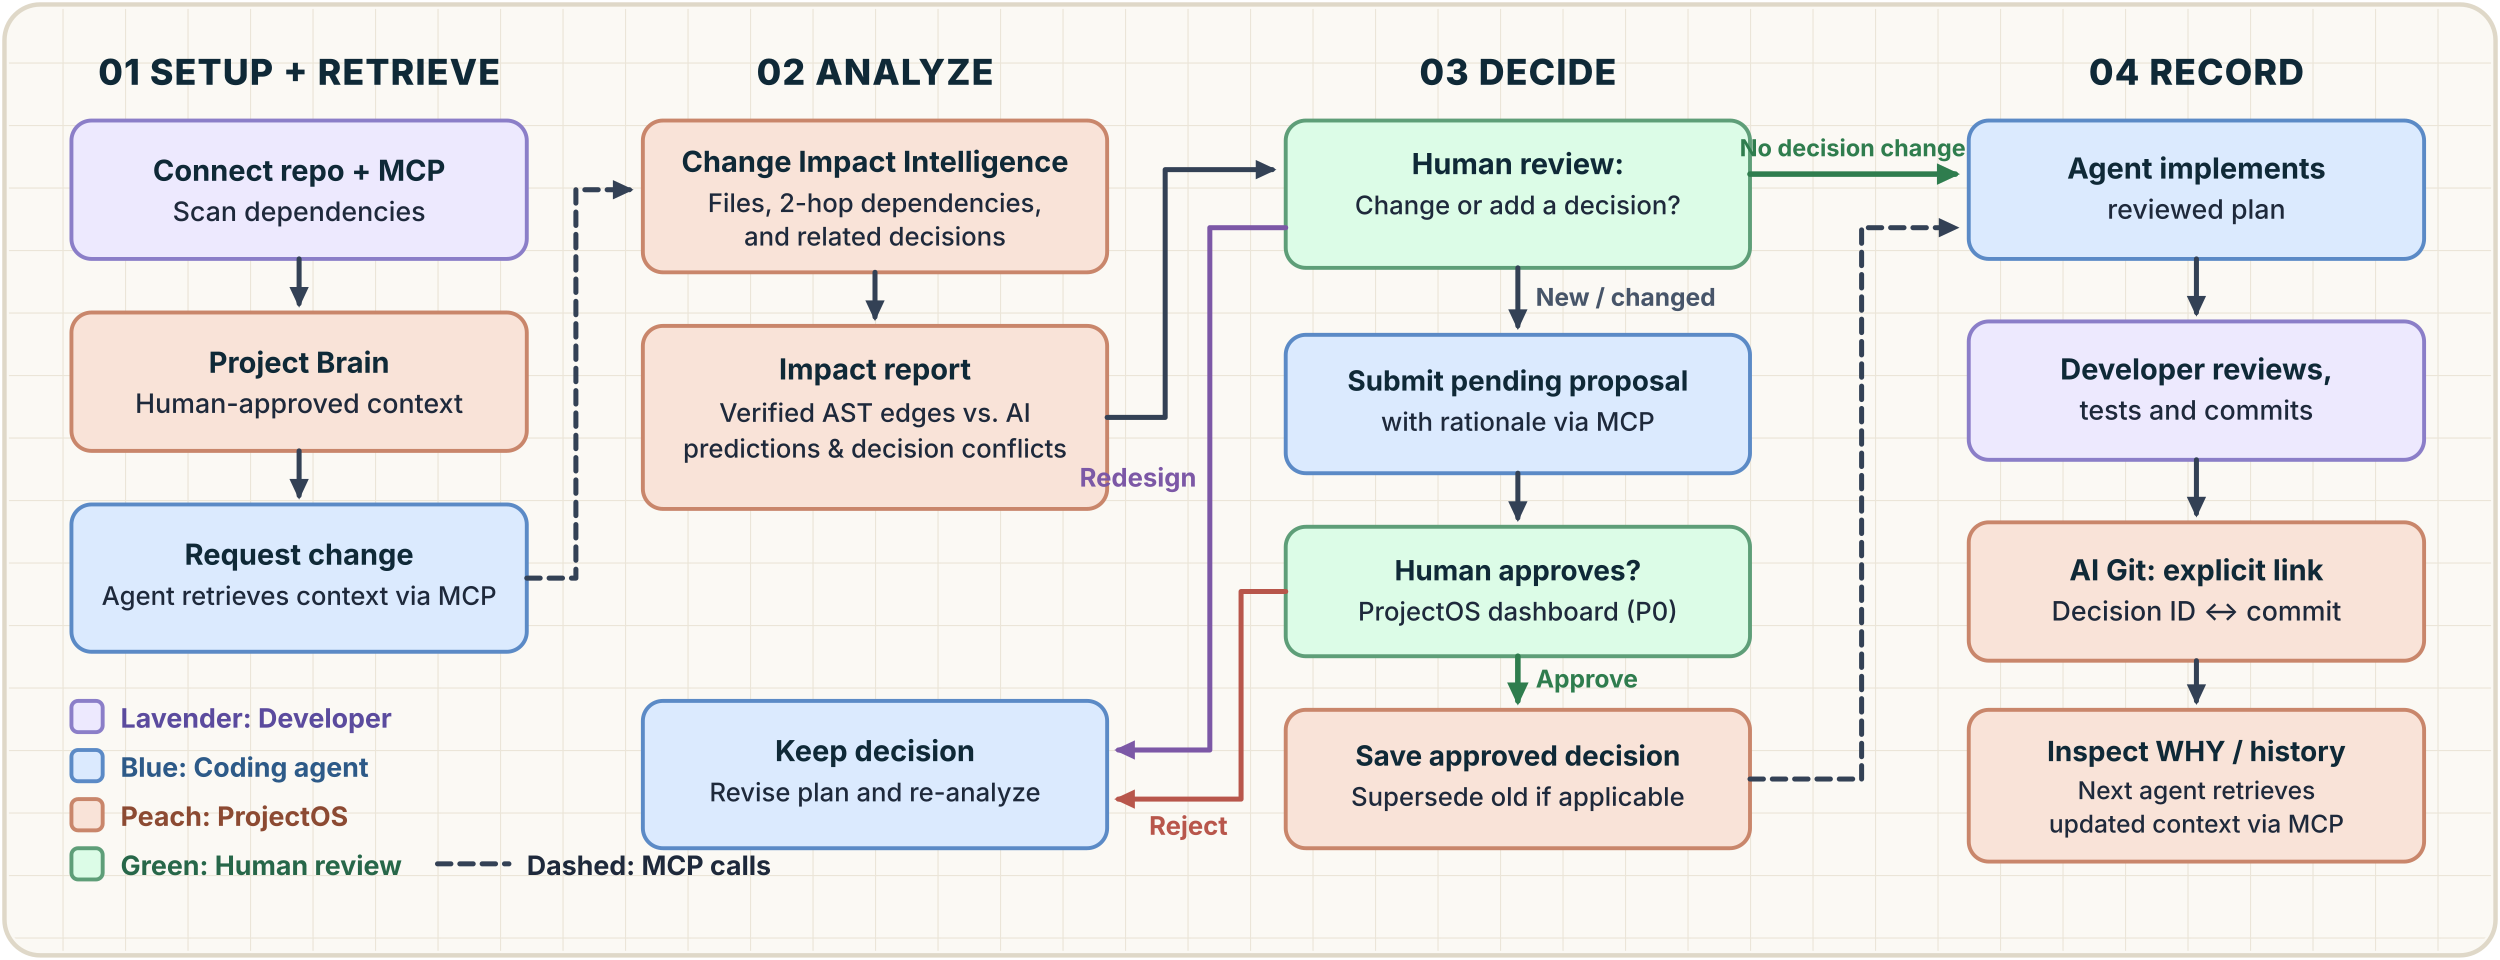
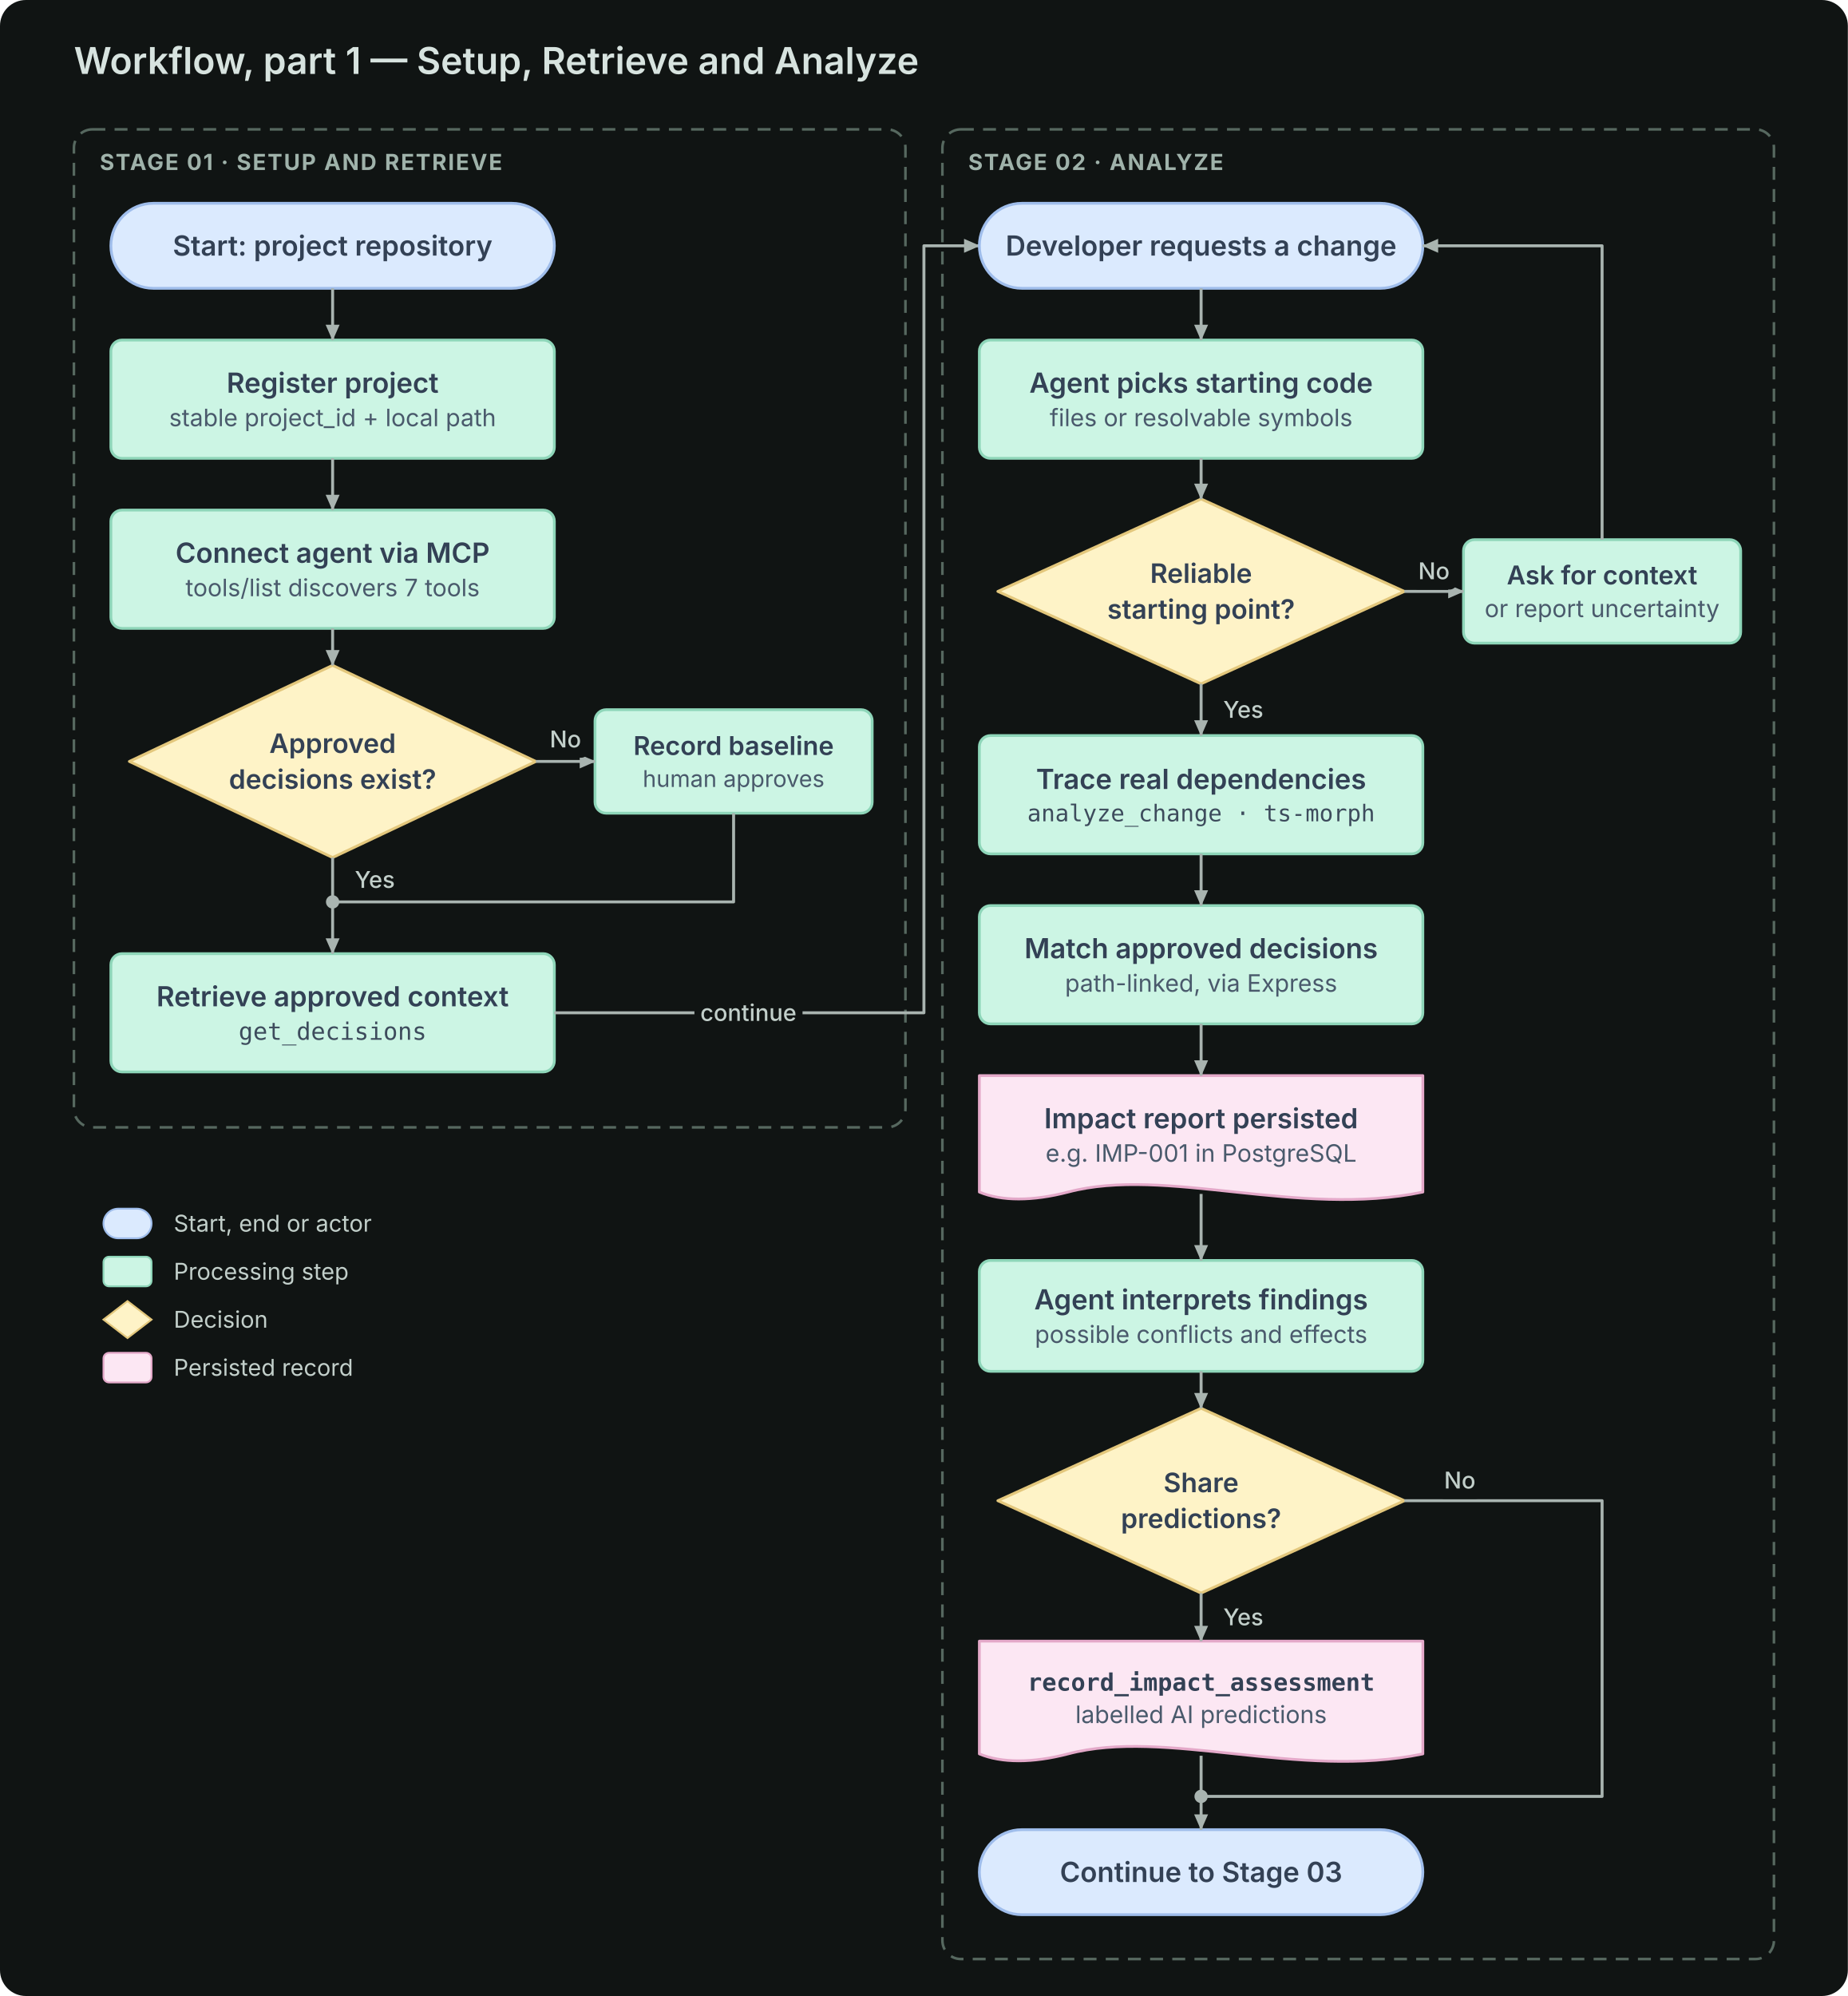
- <svg xmlns="http://www.w3.org/2000/svg" viewBox="0 0 1120 430" width="100%" height="100%" role="img" aria-labelledby="wf-title wf-desc">
+ <svg xmlns="http://www.w3.org/2000/svg" viewBox="0 0 1000 1080" width="1000" height="1080" role="img" aria-labelledby="t-end-to-end-workflow d-end-to-end-workflow">
  <defs>
-     <pattern id="bp-grid-w" width="28" height="28" patternUnits="userSpaceOnUse">
-       <path d="M 28 0 L 0 0 0 28" fill="none" stroke="#EBE5D8" stroke-width="1" />
-     </pattern>
-     <style>
-       .canvas { fill: #FBF9F4; stroke: #DFD8C8; stroke-width: 2; }
-       .b-dev { fill: #EDE9FE; stroke: #8B7EC8; stroke-width: 1.75; }
-       .b-agent { fill: #DBEAFE; stroke: #5B8AC6; stroke-width: 1.75; }
-       .b-pos { fill: #F9E3D8; stroke: #C9866B; stroke-width: 1.75; }
-       .b-rev { fill: #DCFCE7; stroke: #5E9E78; stroke-width: 1.75; }
-       .t-col { fill: #0F2937; font-family: -apple-system, BlinkMacSystemFont, "Segoe UI", Inter, Helvetica, Arial, sans-serif; font-weight: 800; }
-       .t-head { fill: #0F2937; font-family: -apple-system, BlinkMacSystemFont, "Segoe UI", Inter, Helvetica, Arial, sans-serif; font-weight: 700; }
-       .t-body { fill: #1E293B; font-family: -apple-system, BlinkMacSystemFont, "Segoe UI", Inter, Helvetica, Arial, sans-serif; font-weight: 500; }
-       .t-label { font-family: -apple-system, BlinkMacSystemFont, "Segoe UI", Inter, Helvetica, Arial, sans-serif; font-weight: 700; }
-       .w-solid { fill: none; stroke: #334155; stroke-width: 2.25; stroke-linecap: round; stroke-linejoin: round; }
-       .w-mcp { fill: none; stroke: #334155; stroke-width: 2.25; stroke-dasharray: 6 4; stroke-linecap: round; stroke-linejoin: round; }
-       .w-approve { fill: none; stroke: #2F7D4E; stroke-width: 2.5; stroke-linecap: round; stroke-linejoin: round; }
-       .w-reject { fill: none; stroke: #B8564B; stroke-width: 2.25; stroke-linecap: round; stroke-linejoin: round; }
-       .w-redesign { fill: none; stroke: #7C58A6; stroke-width: 2.25; stroke-linecap: round; stroke-linejoin: round; }
-     </style>
-     <marker id="m-s" viewBox="0 0 10 10" refX="7" refY="5" markerWidth="5.5" markerHeight="5.5" orient="auto">
-       <path d="M 1 1.5 L 8.5 5 L 1 8.5 z" fill="#334155" />
-     </marker>
-     <marker id="m-ok" viewBox="0 0 10 10" refX="7" refY="5" markerWidth="5.5" markerHeight="5.5" orient="auto">
-       <path d="M 1 1.5 L 8.5 5 L 1 8.5 z" fill="#2F7D4E" />
-     </marker>
-     <marker id="m-no" viewBox="0 0 10 10" refX="7" refY="5" markerWidth="5.5" markerHeight="5.5" orient="auto">
-       <path d="M 1 1.5 L 8.5 5 L 1 8.5 z" fill="#B8564B" />
-     </marker>
-     <marker id="m-re" viewBox="0 0 10 10" refX="7" refY="5" markerWidth="5.5" markerHeight="5.5" orient="auto">
-       <path d="M 1 1.5 L 8.5 5 L 1 8.5 z" fill="#7C58A6" />
+     <marker id="arr-end-to-end-workflow" viewBox="0 0 10 10" refX="9.2" refY="5" markerWidth="9" markerHeight="9" markerUnits="userSpaceOnUse" orient="auto-start-reverse">
+       <path d="M0,0.8 L9.6,5 L0,9.2 Z" fill="#A9B4B0" />
    </marker>
  </defs>
-   <rect x="2" y="2" width="1116" height="426" rx="16" class="canvas" />
-   <rect x="4" y="4" width="1112" height="422" rx="14" fill="url(#bp-grid-w)" />
-   <text x="134" y="38" text-anchor="middle" class="t-col" font-size="16" letter-spacing="0.5">01 SETUP + RETRIEVE</text>
-   <g transform="translate(32, 54)">
-     <rect x="0" y="0" width="204" height="62" rx="9" class="b-dev" />
-     <text x="102" y="27" text-anchor="middle" class="t-head" font-size="13">Connect repo + MCP</text>
-     <text x="102" y="45" text-anchor="middle" class="t-body" font-size="12">Scan dependencies</text>
+   <rect width="1000" height="1080" rx="14" fill="#101413" />
+   <text x="40" y="40" font-family="Inter, 'Segoe UI', -apple-system, BlinkMacSystemFont, Helvetica, Arial, sans-serif" font-size="20" font-weight="600" fill="#D7E3DF">Workflow, part 1 — Setup, Retrieve and Analyze</text>
+   <rect x="510" y="70" width="450" height="990" rx="10" fill="none" stroke="#56685F" stroke-width="1.4" stroke-dasharray="7 5" />
+   <text x="524" y="92" font-family="Inter, 'Segoe UI', -apple-system, BlinkMacSystemFont, Helvetica, Arial, sans-serif" font-size="12" font-weight="700" letter-spacing="0.8" fill="#9FB2AA">STAGE 02 · ANALYZE</text>
+   <rect x="40" y="70" width="450" height="540" rx="10" fill="none" stroke="#56685F" stroke-width="1.4" stroke-dasharray="7 5" />
+   <text x="54" y="92" font-family="Inter, 'Segoe UI', -apple-system, BlinkMacSystemFont, Helvetica, Arial, sans-serif" font-size="12" font-weight="700" letter-spacing="0.8" fill="#9FB2AA">STAGE 01 · SETUP AND RETRIEVE</text>
+   <g>
+     <rect x="60" y="110" width="240" height="46" rx="23" fill="#DBEAFE" stroke="#9FBDEB" stroke-width="1.5" />
+     <text x="180" y="138.3" text-anchor="middle" font-family="Inter, 'Segoe UI', -apple-system, BlinkMacSystemFont, Helvetica, Arial, sans-serif" font-size="15" font-weight="600" fill="#334155">Start: project repository</text>
  </g>
-   <line x1="134" y1="116" x2="134" y2="136" class="w-solid" marker-end="url(#m-s)" />
-   <g transform="translate(32, 140)">
-     <rect x="0" y="0" width="204" height="62" rx="9" class="b-pos" />
-     <text x="102" y="27" text-anchor="middle" class="t-head" font-size="13">Project Brain</text>
-     <text x="102" y="45" text-anchor="middle" class="t-body" font-size="12">Human-approved context</text>
+   <g>
+     <rect x="60" y="184" width="240" height="64" rx="6" fill="#CCF5E4" stroke="#8ED6B9" stroke-width="1.5" />
+     <text x="180" y="212.5" text-anchor="middle" font-family="Inter, 'Segoe UI', -apple-system, BlinkMacSystemFont, Helvetica, Arial, sans-serif" font-size="15" font-weight="600" fill="#334155">Register project</text>
+     <text x="180" y="230.6" text-anchor="middle" font-family="Inter, 'Segoe UI', -apple-system, BlinkMacSystemFont, Helvetica, Arial, sans-serif" font-size="13" font-weight="400" fill="#4A5A6C">stable project_id + local path</text>
  </g>
-   <line x1="134" y1="202" x2="134" y2="222" class="w-solid" marker-end="url(#m-s)" />
-   <g transform="translate(32, 226)">
-     <rect x="0" y="0" width="204" height="66" rx="9" class="b-agent" />
-     <text x="102" y="27" text-anchor="middle" class="t-head" font-size="13">Request change</text>
-     <text x="102" y="45" text-anchor="middle" class="t-body" font-size="11.5">Agent retrieves context via MCP</text>
+   <g>
+     <rect x="60" y="276" width="240" height="64" rx="6" fill="#CCF5E4" stroke="#8ED6B9" stroke-width="1.5" />
+     <text x="180" y="304.5" text-anchor="middle" font-family="Inter, 'Segoe UI', -apple-system, BlinkMacSystemFont, Helvetica, Arial, sans-serif" font-size="15" font-weight="600" fill="#334155">Connect agent via MCP</text>
+     <text x="180" y="322.6" text-anchor="middle" font-family="Inter, 'Segoe UI', -apple-system, BlinkMacSystemFont, Helvetica, Arial, sans-serif" font-size="13" font-weight="400" fill="#4A5A6C">tools/list discovers 7 tools</text>
  </g>
-   <path d="M 236 259 L 258 259 L 258 85 L 282 85" class="w-mcp" marker-end="url(#m-s)" />
-   <text x="392" y="38" text-anchor="middle" class="t-col" font-size="16" letter-spacing="0.5">02 ANALYZE</text>
-   <g transform="translate(288, 54)">
-     <rect x="0" y="0" width="208" height="68" rx="9" class="b-pos" />
-     <text x="104" y="23" text-anchor="middle" class="t-head" font-size="13">Change Impact Intelligence</text>
-     <text x="104" y="41" text-anchor="middle" class="t-body" font-size="11.5">Files, 2-hop dependencies,</text>
-     <text x="104" y="56" text-anchor="middle" class="t-body" font-size="11.5">and related decisions</text>
+   <g>
+     <polygon points="180,360 290,412 180,464 70,412" fill="#FEF3C7" stroke="#E3C77C" stroke-width="1.5" stroke-linejoin="round" />
+     <text x="180" y="407.4" text-anchor="middle" font-family="Inter, 'Segoe UI', -apple-system, BlinkMacSystemFont, Helvetica, Arial, sans-serif" font-size="14.5" font-weight="600" fill="#334155">Approved</text>
+     <text x="180" y="426.8" text-anchor="middle" font-family="Inter, 'Segoe UI', -apple-system, BlinkMacSystemFont, Helvetica, Arial, sans-serif" font-size="14.5" font-weight="600" fill="#334155">decisions exist?</text>
  </g>
-   <line x1="392" y1="122" x2="392" y2="142" class="w-solid" marker-end="url(#m-s)" />
-   <g transform="translate(288, 146)">
-     <rect x="0" y="0" width="208" height="82" rx="9" class="b-pos" />
-     <text x="104" y="24" text-anchor="middle" class="t-head" font-size="13">Impact report</text>
-     <text x="104" y="43" text-anchor="middle" class="t-body" font-size="11.5">Verified AST edges vs. AI</text>
-     <text x="104" y="59" text-anchor="middle" class="t-body" font-size="11.5">predictions &amp; decision conflicts</text>
+   <g>
+     <rect x="322" y="384" width="150" height="56" rx="6" fill="#CCF5E4" stroke="#8ED6B9" stroke-width="1.5" />
+     <text x="397" y="408.5" text-anchor="middle" font-family="Inter, 'Segoe UI', -apple-system, BlinkMacSystemFont, Helvetica, Arial, sans-serif" font-size="14" font-weight="600" fill="#334155">Record baseline</text>
+     <text x="397" y="425.8" text-anchor="middle" font-family="Inter, 'Segoe UI', -apple-system, BlinkMacSystemFont, Helvetica, Arial, sans-serif" font-size="12.5" font-weight="400" fill="#4A5A6C">human approves</text>
  </g>
-   <g transform="translate(288, 314)">
-     <rect x="0" y="0" width="208" height="66" rx="9" class="b-agent" />
-     <text x="104" y="27" text-anchor="middle" class="t-head" font-size="13">Keep decision</text>
-     <text x="104" y="45" text-anchor="middle" class="t-body" font-size="11.5">Revise plan and re-analyze</text>
+   <g>
+     <rect x="60" y="516" width="240" height="64" rx="6" fill="#CCF5E4" stroke="#8ED6B9" stroke-width="1.5" />
+     <text x="180" y="544.5" text-anchor="middle" font-family="Inter, 'Segoe UI', -apple-system, BlinkMacSystemFont, Helvetica, Arial, sans-serif" font-size="15" font-weight="600" fill="#334155">Retrieve approved context</text>
+     <text x="180" y="562.6" text-anchor="middle" font-family="'JetBrains Mono', ui-monospace, SFMono-Regular, Menlo, Consolas, monospace" font-size="13" font-weight="500" fill="#3D4B5C">get_decisions</text>
  </g>
-   <path d="M 496 187 L 522 187 L 522 76 L 570 76" class="w-solid" marker-end="url(#m-s)" />
-   <text x="680" y="38" text-anchor="middle" class="t-col" font-size="16" letter-spacing="0.5">03 DECIDE</text>
-   <g transform="translate(576, 54)">
-     <rect x="0" y="0" width="208" height="66" rx="9" class="b-rev" />
-     <text x="104" y="24" text-anchor="middle" class="t-head" font-size="13">Human review:</text>
-     <text x="104" y="42" text-anchor="middle" class="t-body" font-size="11.5">Change or add a decision?</text>
+   <path d="M180,156 L180,184" fill="none" stroke="#A9B4B0" stroke-width="1.6" stroke-linejoin="round" marker-end="url(#arr-end-to-end-workflow)" />
+   <path d="M180,248 L180,276" fill="none" stroke="#A9B4B0" stroke-width="1.6" stroke-linejoin="round" marker-end="url(#arr-end-to-end-workflow)" />
+   <path d="M180,340 L180,360" fill="none" stroke="#A9B4B0" stroke-width="1.6" stroke-linejoin="round" marker-end="url(#arr-end-to-end-workflow)" />
+   <path d="M290,412 L322,412" fill="none" stroke="#A9B4B0" stroke-width="1.6" stroke-linejoin="round" marker-end="url(#arr-end-to-end-workflow)" />
+   <path d="M397,440 L397,488 L180,488" fill="none" stroke="#A9B4B0" stroke-width="1.6" stroke-linejoin="round" />
+   <circle cx="180" cy="488" r="3.6" fill="#A9B4B0" />
+   <path d="M180,464 L180,516" fill="none" stroke="#A9B4B0" stroke-width="1.6" stroke-linejoin="round" marker-end="url(#arr-end-to-end-workflow)" />
+   <path d="M300,548 L500,548 L500,133 L530,133" fill="none" stroke="#A9B4B0" stroke-width="1.6" stroke-linejoin="round" marker-end="url(#arr-end-to-end-workflow)" />
+   <g>
+     <rect x="530" y="110" width="240" height="46" rx="23" fill="#DBEAFE" stroke="#9FBDEB" stroke-width="1.5" />
+     <text x="650" y="138.3" text-anchor="middle" font-family="Inter, 'Segoe UI', -apple-system, BlinkMacSystemFont, Helvetica, Arial, sans-serif" font-size="15" font-weight="600" fill="#334155">Developer requests a change</text>
  </g>
-   <path d="M 576 102 L 542 102 L 542 336 L 501 336" class="w-redesign" marker-end="url(#m-re)" />
-   <text x="536" y="218" text-anchor="end" class="t-label" font-size="11.5" fill="#7C58A6">Redesign</text>
-   <line x1="680" y1="120" x2="680" y2="146" class="w-solid" marker-end="url(#m-s)" />
-   <text x="688" y="137" class="t-label" font-size="11" fill="#475569">New / changed</text>
-   <g transform="translate(576, 150)">
-     <rect x="0" y="0" width="208" height="62" rx="9" class="b-agent" />
-     <text x="104" y="25" text-anchor="middle" class="t-head" font-size="12.5">Submit pending proposal</text>
-     <text x="104" y="43" text-anchor="middle" class="t-body" font-size="11.5">with rationale via MCP</text>
+   <g>
+     <rect x="530" y="184" width="240" height="64" rx="6" fill="#CCF5E4" stroke="#8ED6B9" stroke-width="1.5" />
+     <text x="650" y="212.5" text-anchor="middle" font-family="Inter, 'Segoe UI', -apple-system, BlinkMacSystemFont, Helvetica, Arial, sans-serif" font-size="15" font-weight="600" fill="#334155">Agent picks starting code</text>
+     <text x="650" y="230.6" text-anchor="middle" font-family="Inter, 'Segoe UI', -apple-system, BlinkMacSystemFont, Helvetica, Arial, sans-serif" font-size="13" font-weight="400" fill="#4A5A6C">files or resolvable symbols</text>
  </g>
-   <line x1="680" y1="212" x2="680" y2="232" class="w-solid" marker-end="url(#m-s)" />
-   <g transform="translate(576, 236)">
-     <rect x="0" y="0" width="208" height="58" rx="9" class="b-rev" />
-     <text x="104" y="24" text-anchor="middle" class="t-head" font-size="12.5">Human approves?</text>
-     <text x="104" y="42" text-anchor="middle" class="t-body" font-size="11.5">ProjectOS dashboard (P0)</text>
+   <g>
+     <polygon points="650,270 760,320 650,370 540,320" fill="#FEF3C7" stroke="#E3C77C" stroke-width="1.5" stroke-linejoin="round" />
+     <text x="650" y="315.4" text-anchor="middle" font-family="Inter, 'Segoe UI', -apple-system, BlinkMacSystemFont, Helvetica, Arial, sans-serif" font-size="14.5" font-weight="600" fill="#334155">Reliable</text>
+     <text x="650" y="334.8" text-anchor="middle" font-family="Inter, 'Segoe UI', -apple-system, BlinkMacSystemFont, Helvetica, Arial, sans-serif" font-size="14.5" font-weight="600" fill="#334155">starting point?</text>
  </g>
-   <path d="M 576 265 L 556 265 L 556 358 L 501 358" class="w-reject" marker-end="url(#m-no)" />
-   <text x="550" y="374" text-anchor="end" class="t-label" font-size="11.5" fill="#B8564B">Reject</text>
-   <line x1="680" y1="294" x2="680" y2="314" class="w-approve" marker-end="url(#m-ok)" />
-   <text x="688" y="308" class="t-label" font-size="11" fill="#2F7D4E">Approve</text>
-   <g transform="translate(576, 318)">
-     <rect x="0" y="0" width="208" height="62" rx="9" class="b-pos" />
-     <text x="104" y="25" text-anchor="middle" class="t-head" font-size="12.5">Save approved decision</text>
-     <text x="104" y="43" text-anchor="middle" class="t-body" font-size="11.5">Supersede old if applicable</text>
+   <g>
+     <rect x="792" y="292" width="150" height="56" rx="6" fill="#CCF5E4" stroke="#8ED6B9" stroke-width="1.5" />
+     <text x="867" y="316.2" text-anchor="middle" font-family="Inter, 'Segoe UI', -apple-system, BlinkMacSystemFont, Helvetica, Arial, sans-serif" font-size="14" font-weight="600" fill="#334155">Ask for context</text>
+     <text x="867" y="333.9" text-anchor="middle" font-family="Inter, 'Segoe UI', -apple-system, BlinkMacSystemFont, Helvetica, Arial, sans-serif" font-size="13" font-weight="400" fill="#4A5A6C">or report uncertainty</text>
  </g>
-   <text x="984" y="38" text-anchor="middle" class="t-col" font-size="16" letter-spacing="0.5">04 RECORD</text>
-   <line x1="784" y1="78" x2="876" y2="78" class="w-approve" marker-end="url(#m-ok)" />
-   <text x="830" y="70" text-anchor="middle" class="t-label" font-size="10.5" fill="#2F7D4E">No decision change</text>
-   <path d="M 784 349 L 834 349 L 834 102 L 876 102" class="w-mcp" marker-end="url(#m-s)" />
-   <g transform="translate(882, 54)">
-     <rect x="0" y="0" width="204" height="62" rx="9" class="b-agent" />
-     <text x="102" y="26" text-anchor="middle" class="t-head" font-size="13">Agent implements</text>
-     <text x="102" y="44" text-anchor="middle" class="t-body" font-size="12">reviewed plan</text>
+   <g>
+     <rect x="530" y="398" width="240" height="64" rx="6" fill="#CCF5E4" stroke="#8ED6B9" stroke-width="1.5" />
+     <text x="650" y="426.9" text-anchor="middle" font-family="Inter, 'Segoe UI', -apple-system, BlinkMacSystemFont, Helvetica, Arial, sans-serif" font-size="15" font-weight="600" fill="#334155">Trace real dependencies</text>
+     <text x="650" y="444.4" text-anchor="middle" font-family="'JetBrains Mono', ui-monospace, SFMono-Regular, Menlo, Consolas, monospace" font-size="12.5" font-weight="500" fill="#3D4B5C">analyze_change · ts-morph</text>
  </g>
-   <line x1="984" y1="116" x2="984" y2="140" class="w-solid" marker-end="url(#m-s)" />
-   <g transform="translate(882, 144)">
-     <rect x="0" y="0" width="204" height="62" rx="9" class="b-dev" />
-     <text x="102" y="26" text-anchor="middle" class="t-head" font-size="13">Developer reviews,</text>
-     <text x="102" y="44" text-anchor="middle" class="t-body" font-size="12">tests and commits</text>
+   <g>
+     <rect x="530" y="490" width="240" height="64" rx="6" fill="#CCF5E4" stroke="#8ED6B9" stroke-width="1.5" />
+     <text x="650" y="518.5" text-anchor="middle" font-family="Inter, 'Segoe UI', -apple-system, BlinkMacSystemFont, Helvetica, Arial, sans-serif" font-size="15" font-weight="600" fill="#334155">Match approved decisions</text>
+     <text x="650" y="536.6" text-anchor="middle" font-family="Inter, 'Segoe UI', -apple-system, BlinkMacSystemFont, Helvetica, Arial, sans-serif" font-size="13" font-weight="400" fill="#4A5A6C">path-linked, via Express</text>
  </g>
-   <line x1="984" y1="206" x2="984" y2="230" class="w-solid" marker-end="url(#m-s)" />
-   <g transform="translate(882, 234)">
-     <rect x="0" y="0" width="204" height="62" rx="9" class="b-pos" />
-     <text x="102" y="26" text-anchor="middle" class="t-head" font-size="13">AI Git: explicit link</text>
-     <text x="102" y="44" text-anchor="middle" class="t-body" font-size="12">Decision ID ↔ commit</text>
+   <g>
+     <path d="M530,582 H770 V645 C702.8,659 630.8,631 578,645 C558.8,650 542,650 530,645 Z" fill="#FCE7F3" stroke="#E4A9C9" stroke-width="1.5" stroke-linejoin="round" />
+     <text x="650" y="610.5" text-anchor="middle" font-family="Inter, 'Segoe UI', -apple-system, BlinkMacSystemFont, Helvetica, Arial, sans-serif" font-size="15" font-weight="600" fill="#334155">Impact report persisted</text>
+     <text x="650" y="628.6" text-anchor="middle" font-family="Inter, 'Segoe UI', -apple-system, BlinkMacSystemFont, Helvetica, Arial, sans-serif" font-size="13" font-weight="400" fill="#4A5A6C">e.g. IMP-001 in PostgreSQL</text>
  </g>
-   <line x1="984" y1="296" x2="984" y2="314" class="w-solid" marker-end="url(#m-s)" />
-   <g transform="translate(882, 318)">
-     <rect x="0" y="0" width="204" height="68" rx="9" class="b-pos" />
-     <text x="102" y="23" text-anchor="middle" class="t-head" font-size="12.5">Inspect WHY / history</text>
-     <text x="102" y="40" text-anchor="middle" class="t-body" font-size="11">Next agent retrieves</text>
-     <text x="102" y="55" text-anchor="middle" class="t-body" font-size="11">updated context via MCP</text>
+   <g>
+     <rect x="530" y="682" width="240" height="60" rx="6" fill="#CCF5E4" stroke="#8ED6B9" stroke-width="1.5" />
+     <text x="650" y="708.5" text-anchor="middle" font-family="Inter, 'Segoe UI', -apple-system, BlinkMacSystemFont, Helvetica, Arial, sans-serif" font-size="15" font-weight="600" fill="#334155">Agent interprets findings</text>
+     <text x="650" y="726.6" text-anchor="middle" font-family="Inter, 'Segoe UI', -apple-system, BlinkMacSystemFont, Helvetica, Arial, sans-serif" font-size="13" font-weight="400" fill="#4A5A6C">possible conflicts and effects</text>
  </g>
-   <g transform="translate(32, 314)">
-     <rect x="0" y="0" width="14" height="14" rx="3" class="b-dev" />
-     <text x="22" y="12" class="t-label" font-size="12" fill="#5B4B9E">Lavender: Developer</text>
-     <rect x="0" y="22" width="14" height="14" rx="3" class="b-agent" />
-     <text x="22" y="34" class="t-label" font-size="12" fill="#2D5A88">Blue: Coding agent</text>
-     <rect x="0" y="44" width="14" height="14" rx="3" class="b-pos" />
-     <text x="22" y="56" class="t-label" font-size="12" fill="#8C4A32">Peach: ProjectOS</text>
-     <rect x="0" y="66" width="14" height="14" rx="3" class="b-rev" />
-     <text x="22" y="78" class="t-label" font-size="12" fill="#276749">Green: Human review</text>
-     <line x1="164" y1="73" x2="196" y2="73" class="w-mcp" />
-     <text x="204" y="78" class="t-label" font-size="12" fill="#1E293B">Dashed: MCP calls</text>
+   <g>
+     <polygon points="650,762 760,812 650,862 540,812" fill="#FEF3C7" stroke="#E3C77C" stroke-width="1.5" stroke-linejoin="round" />
+     <text x="650" y="807.4" text-anchor="middle" font-family="Inter, 'Segoe UI', -apple-system, BlinkMacSystemFont, Helvetica, Arial, sans-serif" font-size="14.5" font-weight="600" fill="#334155">Share</text>
+     <text x="650" y="826.8" text-anchor="middle" font-family="Inter, 'Segoe UI', -apple-system, BlinkMacSystemFont, Helvetica, Arial, sans-serif" font-size="14.5" font-weight="600" fill="#334155">predictions?</text>
  </g>
+   <g>
+     <path d="M530,888 H770 V949 C702.8,963 630.8,935 578,949 C558.8,954 542,954 530,949 Z" fill="#FCE7F3" stroke="#E4A9C9" stroke-width="1.5" stroke-linejoin="round" />
+     <text x="650" y="914.8" text-anchor="middle" font-family="'JetBrains Mono', ui-monospace, SFMono-Regular, Menlo, Consolas, monospace" font-size="13" font-weight="600" fill="#334155">record_impact_assessment</text>
+     <text x="650" y="932.3" text-anchor="middle" font-family="Inter, 'Segoe UI', -apple-system, BlinkMacSystemFont, Helvetica, Arial, sans-serif" font-size="13" font-weight="400" fill="#4A5A6C">labelled AI predictions</text>
+   </g>
+   <g>
+     <rect x="530" y="990" width="240" height="46" rx="23" fill="#DBEAFE" stroke="#9FBDEB" stroke-width="1.5" />
+     <text x="650" y="1018.3" text-anchor="middle" font-family="Inter, 'Segoe UI', -apple-system, BlinkMacSystemFont, Helvetica, Arial, sans-serif" font-size="15" font-weight="600" fill="#334155">Continue to Stage 03</text>
+   </g>
+   <path d="M650,156 L650,184" fill="none" stroke="#A9B4B0" stroke-width="1.6" stroke-linejoin="round" marker-end="url(#arr-end-to-end-workflow)" />
+   <path d="M650,248 L650,270" fill="none" stroke="#A9B4B0" stroke-width="1.6" stroke-linejoin="round" marker-end="url(#arr-end-to-end-workflow)" />
+   <path d="M760,320 L792,320" fill="none" stroke="#A9B4B0" stroke-width="1.6" stroke-linejoin="round" marker-end="url(#arr-end-to-end-workflow)" />
+   <path d="M867,292 L867,133 L770,133" fill="none" stroke="#A9B4B0" stroke-width="1.6" stroke-linejoin="round" marker-end="url(#arr-end-to-end-workflow)" />
+   <path d="M650,370 L650,398" fill="none" stroke="#A9B4B0" stroke-width="1.6" stroke-linejoin="round" marker-end="url(#arr-end-to-end-workflow)" />
+   <path d="M650,462 L650,490" fill="none" stroke="#A9B4B0" stroke-width="1.6" stroke-linejoin="round" marker-end="url(#arr-end-to-end-workflow)" />
+   <path d="M650,554 L650,582" fill="none" stroke="#A9B4B0" stroke-width="1.6" stroke-linejoin="round" marker-end="url(#arr-end-to-end-workflow)" />
+   <path d="M650,646 L650,682" fill="none" stroke="#A9B4B0" stroke-width="1.6" stroke-linejoin="round" marker-end="url(#arr-end-to-end-workflow)" />
+   <path d="M650,742 L650,762" fill="none" stroke="#A9B4B0" stroke-width="1.6" stroke-linejoin="round" marker-end="url(#arr-end-to-end-workflow)" />
+   <path d="M650,862 L650,888" fill="none" stroke="#A9B4B0" stroke-width="1.6" stroke-linejoin="round" marker-end="url(#arr-end-to-end-workflow)" />
+   <path d="M760,812 L867,812 L867,972 L650,972" fill="none" stroke="#A9B4B0" stroke-width="1.6" stroke-linejoin="round" />
+   <circle cx="650" cy="972" r="3.6" fill="#A9B4B0" />
+   <path d="M650,950 L650,990" fill="none" stroke="#A9B4B0" stroke-width="1.6" stroke-linejoin="round" marker-end="url(#arr-end-to-end-workflow)" />
+   <rect x="293.4" y="390.0" width="25.1" height="20" rx="4" fill="#101413" />
+   <text x="306" y="404.4" text-anchor="middle" font-family="Inter, 'Segoe UI', -apple-system, BlinkMacSystemFont, Helvetica, Arial, sans-serif" font-size="12.5" font-weight="500" fill="#C2CFCA">No</text>
+   <rect x="187.0" y="466.0" width="31.9" height="20" rx="4" fill="#101413" />
+   <text x="192" y="480.4" text-anchor="start" font-family="Inter, 'Segoe UI', -apple-system, BlinkMacSystemFont, Helvetica, Arial, sans-serif" font-size="12.5" font-weight="500" fill="#C2CFCA">Yes</text>
+   <rect x="375.8" y="538.0" width="58.5" height="20" rx="4" fill="#101413" />
+   <text x="405" y="552.4" text-anchor="middle" font-family="Inter, 'Segoe UI', -apple-system, BlinkMacSystemFont, Helvetica, Arial, sans-serif" font-size="12.5" font-weight="500" fill="#C2CFCA">continue</text>
+   <rect x="763.4" y="299.0" width="25.1" height="20" rx="4" fill="#101413" />
+   <text x="776" y="313.4" text-anchor="middle" font-family="Inter, 'Segoe UI', -apple-system, BlinkMacSystemFont, Helvetica, Arial, sans-serif" font-size="12.5" font-weight="500" fill="#C2CFCA">No</text>
+   <rect x="657.0" y="374.0" width="31.9" height="20" rx="4" fill="#101413" />
+   <text x="662" y="388.4" text-anchor="start" font-family="Inter, 'Segoe UI', -apple-system, BlinkMacSystemFont, Helvetica, Arial, sans-serif" font-size="12.5" font-weight="500" fill="#C2CFCA">Yes</text>
+   <rect x="657.0" y="865.0" width="31.9" height="20" rx="4" fill="#101413" />
+   <text x="662" y="879.4" text-anchor="start" font-family="Inter, 'Segoe UI', -apple-system, BlinkMacSystemFont, Helvetica, Arial, sans-serif" font-size="12.5" font-weight="500" fill="#C2CFCA">Yes</text>
+   <rect x="777.4" y="791.0" width="25.1" height="20" rx="4" fill="#101413" />
+   <text x="790" y="805.4" text-anchor="middle" font-family="Inter, 'Segoe UI', -apple-system, BlinkMacSystemFont, Helvetica, Arial, sans-serif" font-size="12.5" font-weight="500" fill="#C2CFCA">No</text>
+   <rect x="56" y="654" width="26" height="16" rx="8" fill="#DBEAFE" stroke="#9FBDEB" />
+   <text x="94" y="666.4" font-family="Inter, 'Segoe UI', -apple-system, BlinkMacSystemFont, Helvetica, Arial, sans-serif" font-size="12.5" fill="#C2CFCA">Start, end or actor</text>
+   <rect x="56" y="680" width="26" height="16" rx="3" fill="#CCF5E4" stroke="#8ED6B9" />
+   <text x="94" y="692.4" font-family="Inter, 'Segoe UI', -apple-system, BlinkMacSystemFont, Helvetica, Arial, sans-serif" font-size="12.5" fill="#C2CFCA">Processing step</text>
+   <polygon points="69,704 82,714 69,724 56,714" fill="#FEF3C7" stroke="#E3C77C" />
+   <text x="94" y="718.4" font-family="Inter, 'Segoe UI', -apple-system, BlinkMacSystemFont, Helvetica, Arial, sans-serif" font-size="12.5" fill="#C2CFCA">Decision</text>
+   <rect x="56" y="732" width="26" height="16" rx="3" fill="#FCE7F3" stroke="#E4A9C9" />
+   <text x="94" y="744.4" font-family="Inter, 'Segoe UI', -apple-system, BlinkMacSystemFont, Helvetica, Arial, sans-serif" font-size="12.5" fill="#C2CFCA">Persisted record</text>
</svg>
